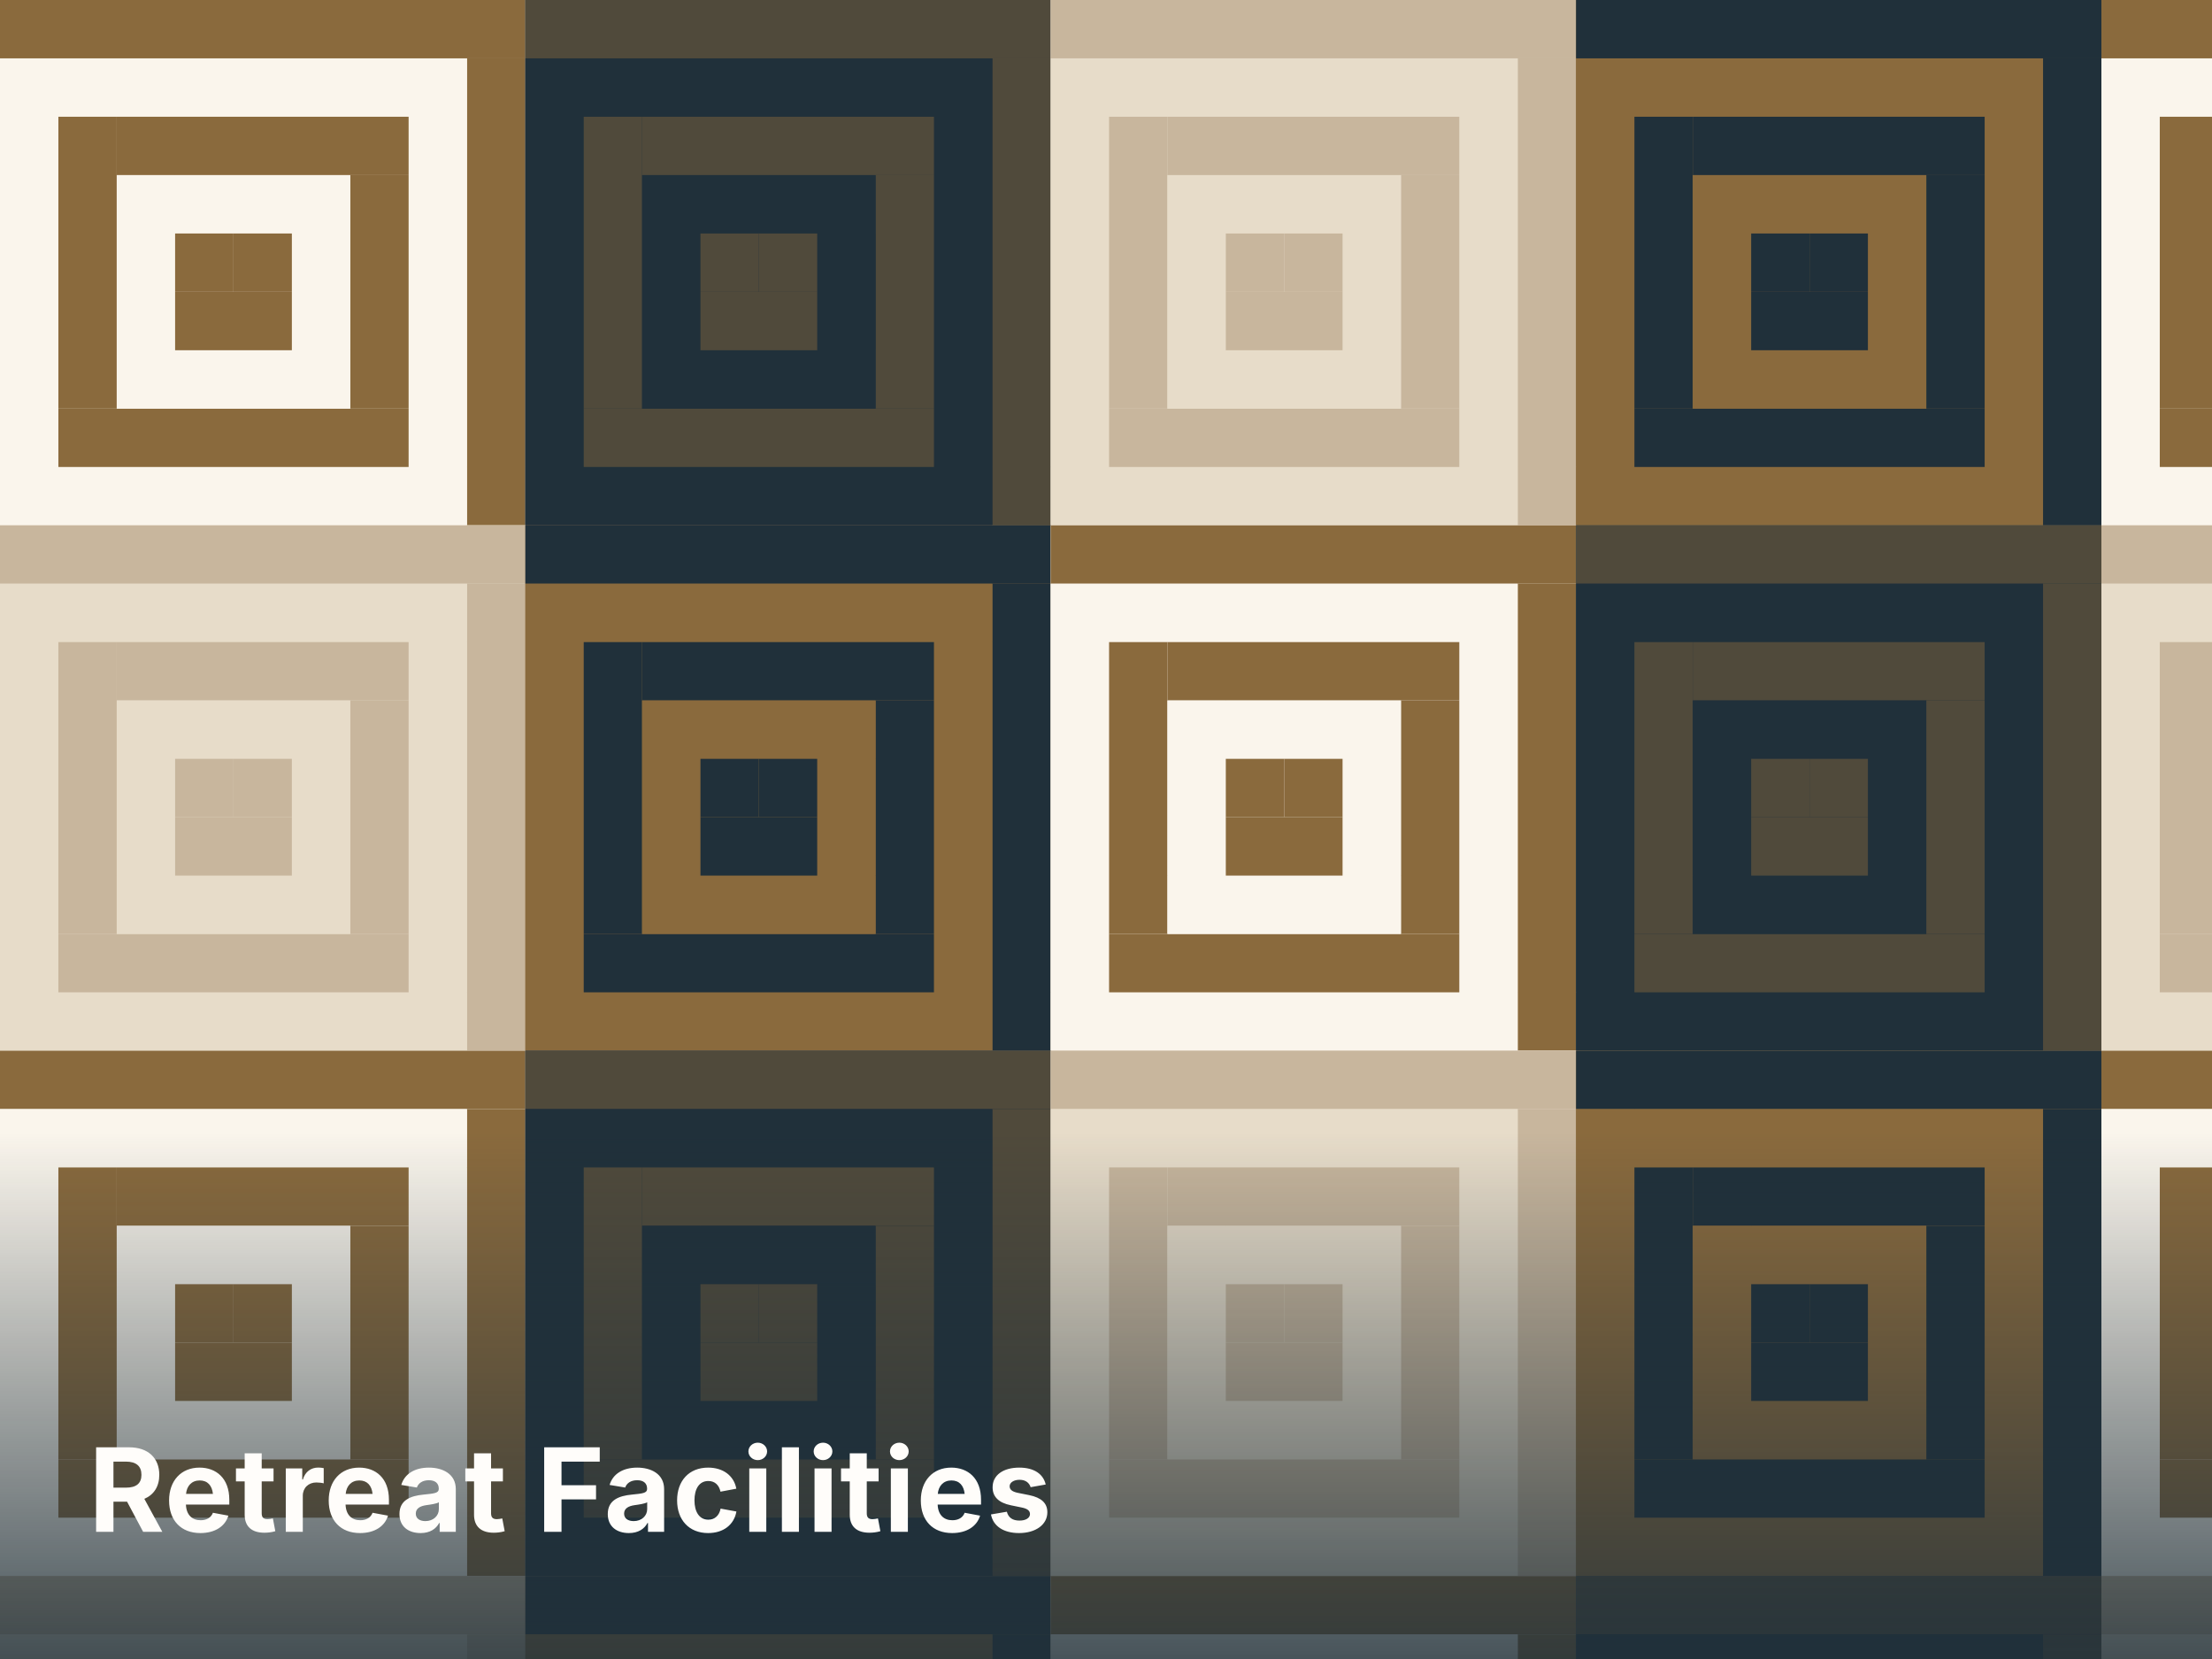
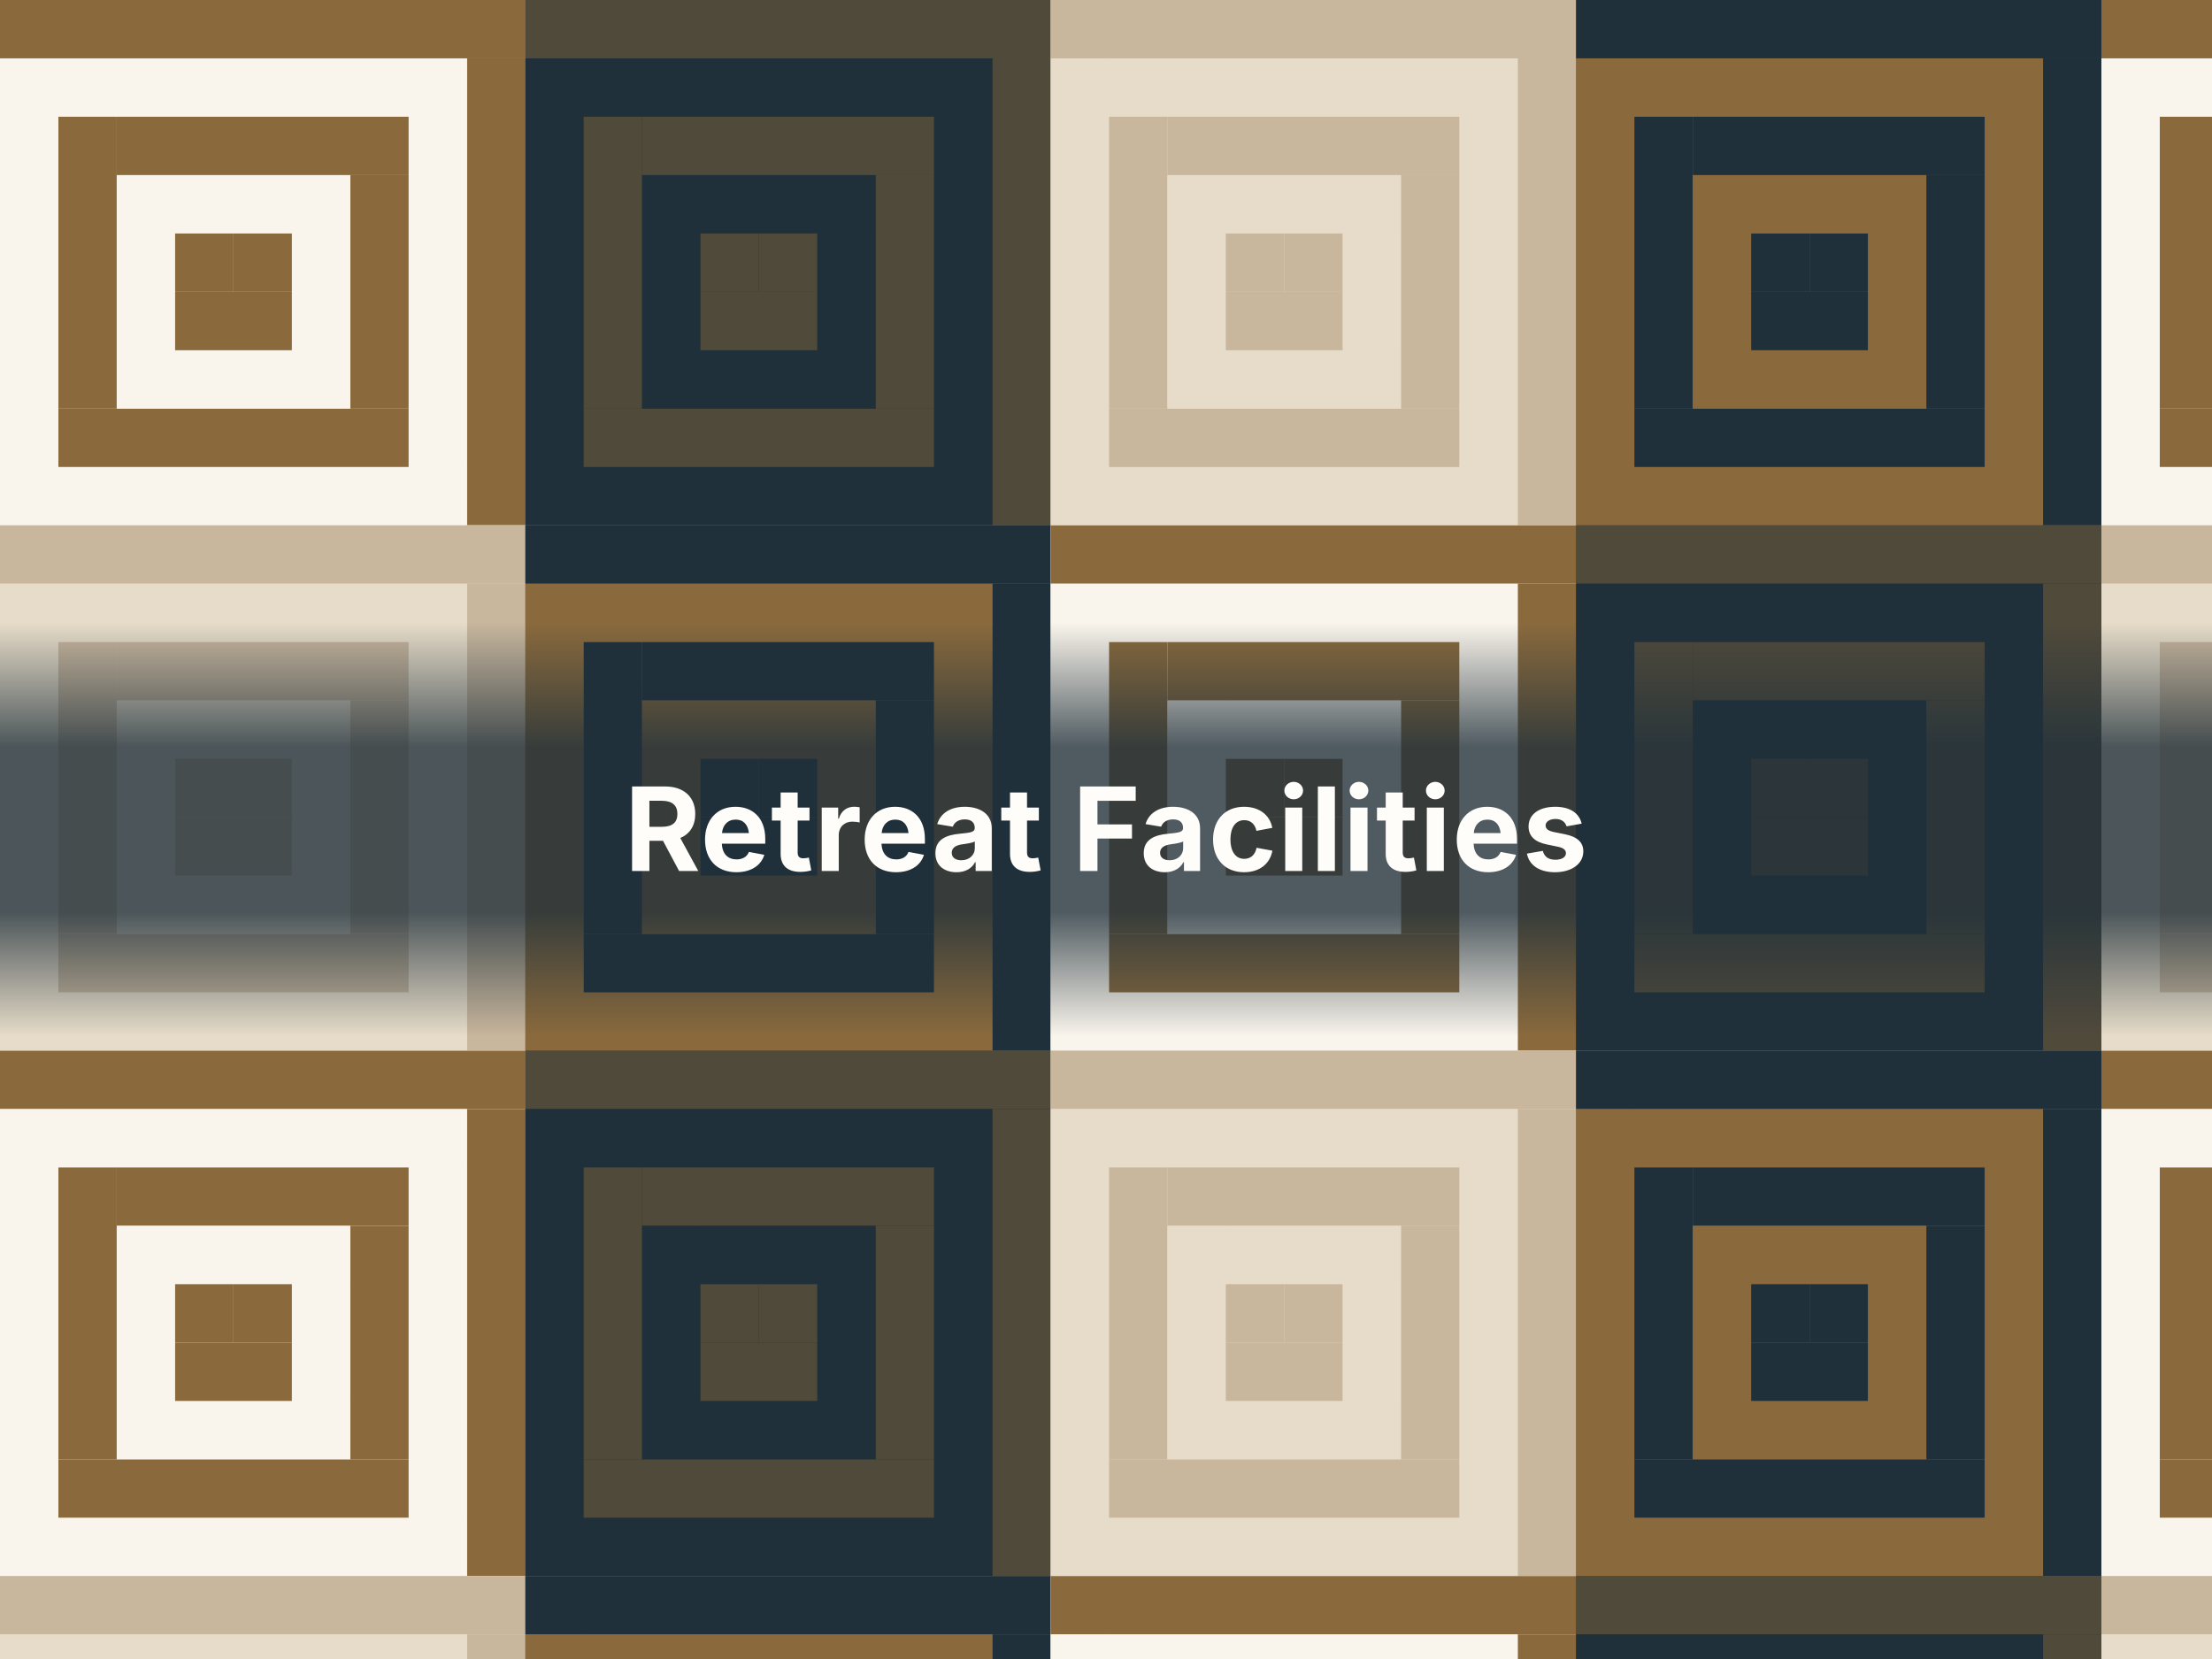
<svg xmlns="http://www.w3.org/2000/svg" viewBox="0 0 800 600" width="800" height="600">
  <rect width="800" height="600" fill="#E7DCC9" />
  <g>
    <rect x="0" y="0" width="190" height="190" fill="#FAF5EC" />
    <rect x="0" y="0" width="190" height="21.111" fill="#8A6A3D" />
    <rect x="168.889" y="21.111" width="21.111" height="168.889" fill="#8A6A3D" />
    <rect x="0" y="168.889" width="168.889" height="21.111" fill="#FAF5EC" />
    <rect x="0" y="21.111" width="21.111" height="147.778" fill="#FAF5EC" />
    <rect x="21.111" y="21.111" width="147.778" height="21.111" fill="#FAF5EC" />
    <rect x="147.778" y="42.222" width="21.111" height="126.667" fill="#FAF5EC" />
    <rect x="21.111" y="147.778" width="126.667" height="21.111" fill="#8A6A3D" />
    <rect x="21.111" y="42.222" width="21.111" height="105.556" fill="#8A6A3D" />
    <rect x="42.222" y="42.222" width="105.556" height="21.111" fill="#8A6A3D" />
    <rect x="126.667" y="63.333" width="21.111" height="84.444" fill="#8A6A3D" />
    <rect x="42.222" y="126.667" width="84.444" height="21.111" fill="#FAF5EC" />
    <rect x="42.222" y="63.333" width="21.111" height="63.333" fill="#FAF5EC" />
    <rect x="63.333" y="63.333" width="63.333" height="21.111" fill="#FAF5EC" />
    <rect x="105.556" y="84.444" width="21.111" height="42.222" fill="#FAF5EC" />
    <rect x="63.333" y="105.556" width="42.222" height="21.111" fill="#8A6A3D" />
    <rect x="63.333" y="84.444" width="21.111" height="21.111" fill="#8A6A3D" />
    <rect x="84.444" y="84.444" width="21.111" height="21.111" fill="#8A6A3D" />
  </g>
  <g>
    <rect x="190" y="0" width="190" height="190" fill="#20303A" />
    <rect x="190" y="0" width="190" height="21.111" fill="#504a3b" />
    <rect x="358.889" y="21.111" width="21.111" height="168.889" fill="#504a3b" />
    <rect x="190" y="168.889" width="168.889" height="21.111" fill="#20303A" />
    <rect x="190" y="21.111" width="21.111" height="147.778" fill="#20303A" />
    <rect x="211.111" y="21.111" width="147.778" height="21.111" fill="#20303A" />
    <rect x="337.778" y="42.222" width="21.111" height="126.667" fill="#20303A" />
    <rect x="211.111" y="147.778" width="126.667" height="21.111" fill="#504a3b" />
    <rect x="211.111" y="42.222" width="21.111" height="105.556" fill="#504a3b" />
    <rect x="232.222" y="42.222" width="105.556" height="21.111" fill="#504a3b" />
    <rect x="316.667" y="63.333" width="21.111" height="84.444" fill="#504a3b" />
    <rect x="232.222" y="126.667" width="84.444" height="21.111" fill="#20303A" />
    <rect x="232.222" y="63.333" width="21.111" height="63.333" fill="#20303A" />
    <rect x="253.333" y="63.333" width="63.333" height="21.111" fill="#20303A" />
    <rect x="295.556" y="84.444" width="21.111" height="42.222" fill="#20303A" />
    <rect x="253.333" y="105.556" width="42.222" height="21.111" fill="#504a3b" />
    <rect x="253.333" y="84.444" width="21.111" height="21.111" fill="#504a3b" />
    <rect x="274.444" y="84.444" width="21.111" height="21.111" fill="#504a3b" />
  </g>
  <g>
    <rect x="380" y="0" width="190" height="190" fill="#E7DCC9" />
    <rect x="380" y="0" width="190" height="21.111" fill="#c8b69d" />
    <rect x="548.889" y="21.111" width="21.111" height="168.889" fill="#c8b69d" />
    <rect x="380" y="168.889" width="168.889" height="21.111" fill="#E7DCC9" />
    <rect x="380" y="21.111" width="21.111" height="147.778" fill="#E7DCC9" />
    <rect x="401.111" y="21.111" width="147.778" height="21.111" fill="#E7DCC9" />
    <rect x="527.778" y="42.222" width="21.111" height="126.667" fill="#E7DCC9" />
    <rect x="401.111" y="147.778" width="126.667" height="21.111" fill="#c8b69d" />
    <rect x="401.111" y="42.222" width="21.111" height="105.556" fill="#c8b69d" />
    <rect x="422.222" y="42.222" width="105.556" height="21.111" fill="#c8b69d" />
    <rect x="506.667" y="63.333" width="21.111" height="84.444" fill="#c8b69d" />
    <rect x="422.222" y="126.667" width="84.444" height="21.111" fill="#E7DCC9" />
    <rect x="422.222" y="63.333" width="21.111" height="63.333" fill="#E7DCC9" />
    <rect x="443.333" y="63.333" width="63.333" height="21.111" fill="#E7DCC9" />
    <rect x="485.556" y="84.444" width="21.111" height="42.222" fill="#E7DCC9" />
    <rect x="443.333" y="105.556" width="42.222" height="21.111" fill="#c8b69d" />
    <rect x="443.333" y="84.444" width="21.111" height="21.111" fill="#c8b69d" />
    <rect x="464.444" y="84.444" width="21.111" height="21.111" fill="#c8b69d" />
  </g>
  <g>
    <rect x="570" y="0" width="190" height="190" fill="#8A6A3D" />
    <rect x="570" y="0" width="190" height="21.111" fill="#20303A" />
    <rect x="738.889" y="21.111" width="21.111" height="168.889" fill="#20303A" />
    <rect x="570" y="168.889" width="168.889" height="21.111" fill="#8A6A3D" />
    <rect x="570" y="21.111" width="21.111" height="147.778" fill="#8A6A3D" />
    <rect x="591.111" y="21.111" width="147.778" height="21.111" fill="#8A6A3D" />
    <rect x="717.778" y="42.222" width="21.111" height="126.667" fill="#8A6A3D" />
    <rect x="591.111" y="147.778" width="126.667" height="21.111" fill="#20303A" />
    <rect x="591.111" y="42.222" width="21.111" height="105.556" fill="#20303A" />
    <rect x="612.222" y="42.222" width="105.556" height="21.111" fill="#20303A" />
    <rect x="696.667" y="63.333" width="21.111" height="84.444" fill="#20303A" />
    <rect x="612.222" y="126.667" width="84.444" height="21.111" fill="#8A6A3D" />
    <rect x="612.222" y="63.333" width="21.111" height="63.333" fill="#8A6A3D" />
    <rect x="633.333" y="63.333" width="63.333" height="21.111" fill="#8A6A3D" />
    <rect x="675.556" y="84.444" width="21.111" height="42.222" fill="#8A6A3D" />
    <rect x="633.333" y="105.556" width="42.222" height="21.111" fill="#20303A" />
    <rect x="633.333" y="84.444" width="21.111" height="21.111" fill="#20303A" />
    <rect x="654.444" y="84.444" width="21.111" height="21.111" fill="#20303A" />
  </g>
  <g>
    <rect x="760" y="0" width="190" height="190" fill="#FAF5EC" />
    <rect x="760" y="0" width="190" height="21.111" fill="#8A6A3D" />
    <rect x="928.889" y="21.111" width="21.111" height="168.889" fill="#8A6A3D" />
    <rect x="760" y="168.889" width="168.889" height="21.111" fill="#FAF5EC" />
    <rect x="760" y="21.111" width="21.111" height="147.778" fill="#FAF5EC" />
    <rect x="781.111" y="21.111" width="147.778" height="21.111" fill="#FAF5EC" />
    <rect x="907.778" y="42.222" width="21.111" height="126.667" fill="#FAF5EC" />
    <rect x="781.111" y="147.778" width="126.667" height="21.111" fill="#8A6A3D" />
    <rect x="781.111" y="42.222" width="21.111" height="105.556" fill="#8A6A3D" />
    <rect x="802.222" y="42.222" width="105.556" height="21.111" fill="#8A6A3D" />
    <rect x="886.667" y="63.333" width="21.111" height="84.444" fill="#8A6A3D" />
    <rect x="802.222" y="126.667" width="84.444" height="21.111" fill="#FAF5EC" />
    <rect x="802.222" y="63.333" width="21.111" height="63.333" fill="#FAF5EC" />
    <rect x="823.333" y="63.333" width="63.333" height="21.111" fill="#FAF5EC" />
    <rect x="865.556" y="84.444" width="21.111" height="42.222" fill="#FAF5EC" />
    <rect x="823.333" y="105.556" width="42.222" height="21.111" fill="#8A6A3D" />
    <rect x="823.333" y="84.444" width="21.111" height="21.111" fill="#8A6A3D" />
    <rect x="844.444" y="84.444" width="21.111" height="21.111" fill="#8A6A3D" />
  </g>
  <g>
    <rect x="950" y="0" width="190" height="190" fill="#20303A" />
    <rect x="950" y="0" width="190" height="21.111" fill="#504a3b" />
    <rect x="1118.889" y="21.111" width="21.111" height="168.889" fill="#504a3b" />
    <rect x="950" y="168.889" width="168.889" height="21.111" fill="#20303A" />
    <rect x="950" y="21.111" width="21.111" height="147.778" fill="#20303A" />
    <rect x="971.111" y="21.111" width="147.778" height="21.111" fill="#20303A" />
    <rect x="1097.778" y="42.222" width="21.111" height="126.667" fill="#20303A" />
    <rect x="971.111" y="147.778" width="126.667" height="21.111" fill="#504a3b" />
    <rect x="971.111" y="42.222" width="21.111" height="105.556" fill="#504a3b" />
    <rect x="992.222" y="42.222" width="105.556" height="21.111" fill="#504a3b" />
    <rect x="1076.667" y="63.333" width="21.111" height="84.444" fill="#504a3b" />
    <rect x="992.222" y="126.667" width="84.444" height="21.111" fill="#20303A" />
    <rect x="992.222" y="63.333" width="21.111" height="63.333" fill="#20303A" />
    <rect x="1013.333" y="63.333" width="63.333" height="21.111" fill="#20303A" />
    <rect x="1055.556" y="84.444" width="21.111" height="42.222" fill="#20303A" />
    <rect x="1013.333" y="105.556" width="42.222" height="21.111" fill="#504a3b" />
    <rect x="1013.333" y="84.444" width="21.111" height="21.111" fill="#504a3b" />
    <rect x="1034.444" y="84.444" width="21.111" height="21.111" fill="#504a3b" />
  </g>
  <g>
    <rect x="0" y="190" width="190" height="190" fill="#E7DCC9" />
    <rect x="0" y="190" width="190" height="21.111" fill="#c8b69d" />
    <rect x="168.889" y="211.111" width="21.111" height="168.889" fill="#c8b69d" />
    <rect x="0" y="358.889" width="168.889" height="21.111" fill="#E7DCC9" />
    <rect x="0" y="211.111" width="21.111" height="147.778" fill="#E7DCC9" />
    <rect x="21.111" y="211.111" width="147.778" height="21.111" fill="#E7DCC9" />
    <rect x="147.778" y="232.222" width="21.111" height="126.667" fill="#E7DCC9" />
    <rect x="21.111" y="337.778" width="126.667" height="21.111" fill="#c8b69d" />
    <rect x="21.111" y="232.222" width="21.111" height="105.556" fill="#c8b69d" />
    <rect x="42.222" y="232.222" width="105.556" height="21.111" fill="#c8b69d" />
    <rect x="126.667" y="253.333" width="21.111" height="84.444" fill="#c8b69d" />
    <rect x="42.222" y="316.667" width="84.444" height="21.111" fill="#E7DCC9" />
    <rect x="42.222" y="253.333" width="21.111" height="63.333" fill="#E7DCC9" />
    <rect x="63.333" y="253.333" width="63.333" height="21.111" fill="#E7DCC9" />
    <rect x="105.556" y="274.444" width="21.111" height="42.222" fill="#E7DCC9" />
    <rect x="63.333" y="295.556" width="42.222" height="21.111" fill="#c8b69d" />
    <rect x="63.333" y="274.444" width="21.111" height="21.111" fill="#c8b69d" />
    <rect x="84.444" y="274.444" width="21.111" height="21.111" fill="#c8b69d" />
  </g>
  <g>
    <rect x="190" y="190" width="190" height="190" fill="#8A6A3D" />
    <rect x="190" y="190" width="190" height="21.111" fill="#20303A" />
    <rect x="358.889" y="211.111" width="21.111" height="168.889" fill="#20303A" />
    <rect x="190" y="358.889" width="168.889" height="21.111" fill="#8A6A3D" />
    <rect x="190" y="211.111" width="21.111" height="147.778" fill="#8A6A3D" />
    <rect x="211.111" y="211.111" width="147.778" height="21.111" fill="#8A6A3D" />
    <rect x="337.778" y="232.222" width="21.111" height="126.667" fill="#8A6A3D" />
    <rect x="211.111" y="337.778" width="126.667" height="21.111" fill="#20303A" />
    <rect x="211.111" y="232.222" width="21.111" height="105.556" fill="#20303A" />
    <rect x="232.222" y="232.222" width="105.556" height="21.111" fill="#20303A" />
    <rect x="316.667" y="253.333" width="21.111" height="84.444" fill="#20303A" />
    <rect x="232.222" y="316.667" width="84.444" height="21.111" fill="#8A6A3D" />
    <rect x="232.222" y="253.333" width="21.111" height="63.333" fill="#8A6A3D" />
    <rect x="253.333" y="253.333" width="63.333" height="21.111" fill="#8A6A3D" />
    <rect x="295.556" y="274.444" width="21.111" height="42.222" fill="#8A6A3D" />
    <rect x="253.333" y="295.556" width="42.222" height="21.111" fill="#20303A" />
    <rect x="253.333" y="274.444" width="21.111" height="21.111" fill="#20303A" />
    <rect x="274.444" y="274.444" width="21.111" height="21.111" fill="#20303A" />
  </g>
  <g>
    <rect x="380" y="190" width="190" height="190" fill="#FAF5EC" />
    <rect x="380" y="190" width="190" height="21.111" fill="#8A6A3D" />
    <rect x="548.889" y="211.111" width="21.111" height="168.889" fill="#8A6A3D" />
    <rect x="380" y="358.889" width="168.889" height="21.111" fill="#FAF5EC" />
    <rect x="380" y="211.111" width="21.111" height="147.778" fill="#FAF5EC" />
    <rect x="401.111" y="211.111" width="147.778" height="21.111" fill="#FAF5EC" />
    <rect x="527.778" y="232.222" width="21.111" height="126.667" fill="#FAF5EC" />
    <rect x="401.111" y="337.778" width="126.667" height="21.111" fill="#8A6A3D" />
    <rect x="401.111" y="232.222" width="21.111" height="105.556" fill="#8A6A3D" />
    <rect x="422.222" y="232.222" width="105.556" height="21.111" fill="#8A6A3D" />
    <rect x="506.667" y="253.333" width="21.111" height="84.444" fill="#8A6A3D" />
    <rect x="422.222" y="316.667" width="84.444" height="21.111" fill="#FAF5EC" />
    <rect x="422.222" y="253.333" width="21.111" height="63.333" fill="#FAF5EC" />
    <rect x="443.333" y="253.333" width="63.333" height="21.111" fill="#FAF5EC" />
    <rect x="485.556" y="274.444" width="21.111" height="42.222" fill="#FAF5EC" />
    <rect x="443.333" y="295.556" width="42.222" height="21.111" fill="#8A6A3D" />
    <rect x="443.333" y="274.444" width="21.111" height="21.111" fill="#8A6A3D" />
    <rect x="464.444" y="274.444" width="21.111" height="21.111" fill="#8A6A3D" />
  </g>
  <g>
    <rect x="570" y="190" width="190" height="190" fill="#20303A" />
    <rect x="570" y="190" width="190" height="21.111" fill="#504a3b" />
    <rect x="738.889" y="211.111" width="21.111" height="168.889" fill="#504a3b" />
    <rect x="570" y="358.889" width="168.889" height="21.111" fill="#20303A" />
    <rect x="570" y="211.111" width="21.111" height="147.778" fill="#20303A" />
    <rect x="591.111" y="211.111" width="147.778" height="21.111" fill="#20303A" />
    <rect x="717.778" y="232.222" width="21.111" height="126.667" fill="#20303A" />
    <rect x="591.111" y="337.778" width="126.667" height="21.111" fill="#504a3b" />
    <rect x="591.111" y="232.222" width="21.111" height="105.556" fill="#504a3b" />
    <rect x="612.222" y="232.222" width="105.556" height="21.111" fill="#504a3b" />
    <rect x="696.667" y="253.333" width="21.111" height="84.444" fill="#504a3b" />
    <rect x="612.222" y="316.667" width="84.444" height="21.111" fill="#20303A" />
    <rect x="612.222" y="253.333" width="21.111" height="63.333" fill="#20303A" />
    <rect x="633.333" y="253.333" width="63.333" height="21.111" fill="#20303A" />
    <rect x="675.556" y="274.444" width="21.111" height="42.222" fill="#20303A" />
    <rect x="633.333" y="295.556" width="42.222" height="21.111" fill="#504a3b" />
    <rect x="633.333" y="274.444" width="21.111" height="21.111" fill="#504a3b" />
    <rect x="654.444" y="274.444" width="21.111" height="21.111" fill="#504a3b" />
  </g>
  <g>
    <rect x="760" y="190" width="190" height="190" fill="#E7DCC9" />
    <rect x="760" y="190" width="190" height="21.111" fill="#c8b69d" />
    <rect x="928.889" y="211.111" width="21.111" height="168.889" fill="#c8b69d" />
    <rect x="760" y="358.889" width="168.889" height="21.111" fill="#E7DCC9" />
    <rect x="760" y="211.111" width="21.111" height="147.778" fill="#E7DCC9" />
    <rect x="781.111" y="211.111" width="147.778" height="21.111" fill="#E7DCC9" />
    <rect x="907.778" y="232.222" width="21.111" height="126.667" fill="#E7DCC9" />
    <rect x="781.111" y="337.778" width="126.667" height="21.111" fill="#c8b69d" />
    <rect x="781.111" y="232.222" width="21.111" height="105.556" fill="#c8b69d" />
    <rect x="802.222" y="232.222" width="105.556" height="21.111" fill="#c8b69d" />
    <rect x="886.667" y="253.333" width="21.111" height="84.444" fill="#c8b69d" />
    <rect x="802.222" y="316.667" width="84.444" height="21.111" fill="#E7DCC9" />
    <rect x="802.222" y="253.333" width="21.111" height="63.333" fill="#E7DCC9" />
    <rect x="823.333" y="253.333" width="63.333" height="21.111" fill="#E7DCC9" />
    <rect x="865.556" y="274.444" width="21.111" height="42.222" fill="#E7DCC9" />
    <rect x="823.333" y="295.556" width="42.222" height="21.111" fill="#c8b69d" />
    <rect x="823.333" y="274.444" width="21.111" height="21.111" fill="#c8b69d" />
    <rect x="844.444" y="274.444" width="21.111" height="21.111" fill="#c8b69d" />
  </g>
  <g>
    <rect x="950" y="190" width="190" height="190" fill="#8A6A3D" />
    <rect x="950" y="190" width="190" height="21.111" fill="#20303A" />
    <rect x="1118.889" y="211.111" width="21.111" height="168.889" fill="#20303A" />
    <rect x="950" y="358.889" width="168.889" height="21.111" fill="#8A6A3D" />
    <rect x="950" y="211.111" width="21.111" height="147.778" fill="#8A6A3D" />
    <rect x="971.111" y="211.111" width="147.778" height="21.111" fill="#8A6A3D" />
    <rect x="1097.778" y="232.222" width="21.111" height="126.667" fill="#8A6A3D" />
    <rect x="971.111" y="337.778" width="126.667" height="21.111" fill="#20303A" />
    <rect x="971.111" y="232.222" width="21.111" height="105.556" fill="#20303A" />
    <rect x="992.222" y="232.222" width="105.556" height="21.111" fill="#20303A" />
    <rect x="1076.667" y="253.333" width="21.111" height="84.444" fill="#20303A" />
    <rect x="992.222" y="316.667" width="84.444" height="21.111" fill="#8A6A3D" />
    <rect x="992.222" y="253.333" width="21.111" height="63.333" fill="#8A6A3D" />
    <rect x="1013.333" y="253.333" width="63.333" height="21.111" fill="#8A6A3D" />
    <rect x="1055.556" y="274.444" width="21.111" height="42.222" fill="#8A6A3D" />
    <rect x="1013.333" y="295.556" width="42.222" height="21.111" fill="#20303A" />
    <rect x="1013.333" y="274.444" width="21.111" height="21.111" fill="#20303A" />
    <rect x="1034.444" y="274.444" width="21.111" height="21.111" fill="#20303A" />
  </g>
  <g>
    <rect x="0" y="380" width="190" height="190" fill="#FAF5EC" />
    <rect x="0" y="380" width="190" height="21.111" fill="#8A6A3D" />
    <rect x="168.889" y="401.111" width="21.111" height="168.889" fill="#8A6A3D" />
    <rect x="0" y="548.889" width="168.889" height="21.111" fill="#FAF5EC" />
    <rect x="0" y="401.111" width="21.111" height="147.778" fill="#FAF5EC" />
    <rect x="21.111" y="401.111" width="147.778" height="21.111" fill="#FAF5EC" />
    <rect x="147.778" y="422.222" width="21.111" height="126.667" fill="#FAF5EC" />
    <rect x="21.111" y="527.778" width="126.667" height="21.111" fill="#8A6A3D" />
    <rect x="21.111" y="422.222" width="21.111" height="105.556" fill="#8A6A3D" />
    <rect x="42.222" y="422.222" width="105.556" height="21.111" fill="#8A6A3D" />
    <rect x="126.667" y="443.333" width="21.111" height="84.444" fill="#8A6A3D" />
    <rect x="42.222" y="506.667" width="84.444" height="21.111" fill="#FAF5EC" />
    <rect x="42.222" y="443.333" width="21.111" height="63.333" fill="#FAF5EC" />
    <rect x="63.333" y="443.333" width="63.333" height="21.111" fill="#FAF5EC" />
    <rect x="105.556" y="464.444" width="21.111" height="42.222" fill="#FAF5EC" />
    <rect x="63.333" y="485.556" width="42.222" height="21.111" fill="#8A6A3D" />
    <rect x="63.333" y="464.444" width="21.111" height="21.111" fill="#8A6A3D" />
    <rect x="84.444" y="464.444" width="21.111" height="21.111" fill="#8A6A3D" />
  </g>
  <g>
    <rect x="190" y="380" width="190" height="190" fill="#20303A" />
    <rect x="190" y="380" width="190" height="21.111" fill="#504a3b" />
    <rect x="358.889" y="401.111" width="21.111" height="168.889" fill="#504a3b" />
    <rect x="190" y="548.889" width="168.889" height="21.111" fill="#20303A" />
    <rect x="190" y="401.111" width="21.111" height="147.778" fill="#20303A" />
    <rect x="211.111" y="401.111" width="147.778" height="21.111" fill="#20303A" />
    <rect x="337.778" y="422.222" width="21.111" height="126.667" fill="#20303A" />
    <rect x="211.111" y="527.778" width="126.667" height="21.111" fill="#504a3b" />
    <rect x="211.111" y="422.222" width="21.111" height="105.556" fill="#504a3b" />
    <rect x="232.222" y="422.222" width="105.556" height="21.111" fill="#504a3b" />
    <rect x="316.667" y="443.333" width="21.111" height="84.444" fill="#504a3b" />
    <rect x="232.222" y="506.667" width="84.444" height="21.111" fill="#20303A" />
    <rect x="232.222" y="443.333" width="21.111" height="63.333" fill="#20303A" />
    <rect x="253.333" y="443.333" width="63.333" height="21.111" fill="#20303A" />
    <rect x="295.556" y="464.444" width="21.111" height="42.222" fill="#20303A" />
    <rect x="253.333" y="485.556" width="42.222" height="21.111" fill="#504a3b" />
    <rect x="253.333" y="464.444" width="21.111" height="21.111" fill="#504a3b" />
    <rect x="274.444" y="464.444" width="21.111" height="21.111" fill="#504a3b" />
  </g>
  <g>
    <rect x="380" y="380" width="190" height="190" fill="#E7DCC9" />
    <rect x="380" y="380" width="190" height="21.111" fill="#c8b69d" />
    <rect x="548.889" y="401.111" width="21.111" height="168.889" fill="#c8b69d" />
    <rect x="380" y="548.889" width="168.889" height="21.111" fill="#E7DCC9" />
    <rect x="380" y="401.111" width="21.111" height="147.778" fill="#E7DCC9" />
    <rect x="401.111" y="401.111" width="147.778" height="21.111" fill="#E7DCC9" />
    <rect x="527.778" y="422.222" width="21.111" height="126.667" fill="#E7DCC9" />
    <rect x="401.111" y="527.778" width="126.667" height="21.111" fill="#c8b69d" />
    <rect x="401.111" y="422.222" width="21.111" height="105.556" fill="#c8b69d" />
    <rect x="422.222" y="422.222" width="105.556" height="21.111" fill="#c8b69d" />
    <rect x="506.667" y="443.333" width="21.111" height="84.444" fill="#c8b69d" />
    <rect x="422.222" y="506.667" width="84.444" height="21.111" fill="#E7DCC9" />
    <rect x="422.222" y="443.333" width="21.111" height="63.333" fill="#E7DCC9" />
    <rect x="443.333" y="443.333" width="63.333" height="21.111" fill="#E7DCC9" />
    <rect x="485.556" y="464.444" width="21.111" height="42.222" fill="#E7DCC9" />
    <rect x="443.333" y="485.556" width="42.222" height="21.111" fill="#c8b69d" />
    <rect x="443.333" y="464.444" width="21.111" height="21.111" fill="#c8b69d" />
    <rect x="464.444" y="464.444" width="21.111" height="21.111" fill="#c8b69d" />
  </g>
  <g>
    <rect x="570" y="380" width="190" height="190" fill="#8A6A3D" />
    <rect x="570" y="380" width="190" height="21.111" fill="#20303A" />
    <rect x="738.889" y="401.111" width="21.111" height="168.889" fill="#20303A" />
    <rect x="570" y="548.889" width="168.889" height="21.111" fill="#8A6A3D" />
    <rect x="570" y="401.111" width="21.111" height="147.778" fill="#8A6A3D" />
    <rect x="591.111" y="401.111" width="147.778" height="21.111" fill="#8A6A3D" />
    <rect x="717.778" y="422.222" width="21.111" height="126.667" fill="#8A6A3D" />
    <rect x="591.111" y="527.778" width="126.667" height="21.111" fill="#20303A" />
    <rect x="591.111" y="422.222" width="21.111" height="105.556" fill="#20303A" />
    <rect x="612.222" y="422.222" width="105.556" height="21.111" fill="#20303A" />
    <rect x="696.667" y="443.333" width="21.111" height="84.444" fill="#20303A" />
    <rect x="612.222" y="506.667" width="84.444" height="21.111" fill="#8A6A3D" />
    <rect x="612.222" y="443.333" width="21.111" height="63.333" fill="#8A6A3D" />
    <rect x="633.333" y="443.333" width="63.333" height="21.111" fill="#8A6A3D" />
    <rect x="675.556" y="464.444" width="21.111" height="42.222" fill="#8A6A3D" />
    <rect x="633.333" y="485.556" width="42.222" height="21.111" fill="#20303A" />
    <rect x="633.333" y="464.444" width="21.111" height="21.111" fill="#20303A" />
    <rect x="654.444" y="464.444" width="21.111" height="21.111" fill="#20303A" />
  </g>
  <g>
    <rect x="760" y="380" width="190" height="190" fill="#FAF5EC" />
    <rect x="760" y="380" width="190" height="21.111" fill="#8A6A3D" />
    <rect x="928.889" y="401.111" width="21.111" height="168.889" fill="#8A6A3D" />
    <rect x="760" y="548.889" width="168.889" height="21.111" fill="#FAF5EC" />
    <rect x="760" y="401.111" width="21.111" height="147.778" fill="#FAF5EC" />
    <rect x="781.111" y="401.111" width="147.778" height="21.111" fill="#FAF5EC" />
    <rect x="907.778" y="422.222" width="21.111" height="126.667" fill="#FAF5EC" />
    <rect x="781.111" y="527.778" width="126.667" height="21.111" fill="#8A6A3D" />
    <rect x="781.111" y="422.222" width="21.111" height="105.556" fill="#8A6A3D" />
    <rect x="802.222" y="422.222" width="105.556" height="21.111" fill="#8A6A3D" />
    <rect x="886.667" y="443.333" width="21.111" height="84.444" fill="#8A6A3D" />
    <rect x="802.222" y="506.667" width="84.444" height="21.111" fill="#FAF5EC" />
    <rect x="802.222" y="443.333" width="21.111" height="63.333" fill="#FAF5EC" />
    <rect x="823.333" y="443.333" width="63.333" height="21.111" fill="#FAF5EC" />
    <rect x="865.556" y="464.444" width="21.111" height="42.222" fill="#FAF5EC" />
    <rect x="823.333" y="485.556" width="42.222" height="21.111" fill="#8A6A3D" />
    <rect x="823.333" y="464.444" width="21.111" height="21.111" fill="#8A6A3D" />
    <rect x="844.444" y="464.444" width="21.111" height="21.111" fill="#8A6A3D" />
  </g>
  <g>
    <rect x="950" y="380" width="190" height="190" fill="#20303A" />
    <rect x="950" y="380" width="190" height="21.111" fill="#504a3b" />
    <rect x="1118.889" y="401.111" width="21.111" height="168.889" fill="#504a3b" />
    <rect x="950" y="548.889" width="168.889" height="21.111" fill="#20303A" />
    <rect x="950" y="401.111" width="21.111" height="147.778" fill="#20303A" />
    <rect x="971.111" y="401.111" width="147.778" height="21.111" fill="#20303A" />
    <rect x="1097.778" y="422.222" width="21.111" height="126.667" fill="#20303A" />
    <rect x="971.111" y="527.778" width="126.667" height="21.111" fill="#504a3b" />
    <rect x="971.111" y="422.222" width="21.111" height="105.556" fill="#504a3b" />
    <rect x="992.222" y="422.222" width="105.556" height="21.111" fill="#504a3b" />
    <rect x="1076.667" y="443.333" width="21.111" height="84.444" fill="#504a3b" />
    <rect x="992.222" y="506.667" width="84.444" height="21.111" fill="#20303A" />
    <rect x="992.222" y="443.333" width="21.111" height="63.333" fill="#20303A" />
    <rect x="1013.333" y="443.333" width="63.333" height="21.111" fill="#20303A" />
    <rect x="1055.556" y="464.444" width="21.111" height="42.222" fill="#20303A" />
    <rect x="1013.333" y="485.556" width="42.222" height="21.111" fill="#504a3b" />
    <rect x="1013.333" y="464.444" width="21.111" height="21.111" fill="#504a3b" />
    <rect x="1034.444" y="464.444" width="21.111" height="21.111" fill="#504a3b" />
  </g>
  <g>
    <rect x="0" y="570" width="190" height="190" fill="#E7DCC9" />
    <rect x="0" y="570" width="190" height="21.111" fill="#c8b69d" />
    <rect x="168.889" y="591.111" width="21.111" height="168.889" fill="#c8b69d" />
    <rect x="0" y="738.889" width="168.889" height="21.111" fill="#E7DCC9" />
    <rect x="0" y="591.111" width="21.111" height="147.778" fill="#E7DCC9" />
    <rect x="21.111" y="591.111" width="147.778" height="21.111" fill="#E7DCC9" />
    <rect x="147.778" y="612.222" width="21.111" height="126.667" fill="#E7DCC9" />
    <rect x="21.111" y="717.778" width="126.667" height="21.111" fill="#c8b69d" />
    <rect x="21.111" y="612.222" width="21.111" height="105.556" fill="#c8b69d" />
    <rect x="42.222" y="612.222" width="105.556" height="21.111" fill="#c8b69d" />
    <rect x="126.667" y="633.333" width="21.111" height="84.444" fill="#c8b69d" />
    <rect x="42.222" y="696.667" width="84.444" height="21.111" fill="#E7DCC9" />
    <rect x="42.222" y="633.333" width="21.111" height="63.333" fill="#E7DCC9" />
    <rect x="63.333" y="633.333" width="63.333" height="21.111" fill="#E7DCC9" />
    <rect x="105.556" y="654.444" width="21.111" height="42.222" fill="#E7DCC9" />
    <rect x="63.333" y="675.556" width="42.222" height="21.111" fill="#c8b69d" />
    <rect x="63.333" y="654.444" width="21.111" height="21.111" fill="#c8b69d" />
    <rect x="84.444" y="654.444" width="21.111" height="21.111" fill="#c8b69d" />
  </g>
  <g>
    <rect x="190" y="570" width="190" height="190" fill="#8A6A3D" />
    <rect x="190" y="570" width="190" height="21.111" fill="#20303A" />
    <rect x="358.889" y="591.111" width="21.111" height="168.889" fill="#20303A" />
    <rect x="190" y="738.889" width="168.889" height="21.111" fill="#8A6A3D" />
    <rect x="190" y="591.111" width="21.111" height="147.778" fill="#8A6A3D" />
    <rect x="211.111" y="591.111" width="147.778" height="21.111" fill="#8A6A3D" />
    <rect x="337.778" y="612.222" width="21.111" height="126.667" fill="#8A6A3D" />
    <rect x="211.111" y="717.778" width="126.667" height="21.111" fill="#20303A" />
    <rect x="211.111" y="612.222" width="21.111" height="105.556" fill="#20303A" />
    <rect x="232.222" y="612.222" width="105.556" height="21.111" fill="#20303A" />
    <rect x="316.667" y="633.333" width="21.111" height="84.444" fill="#20303A" />
    <rect x="232.222" y="696.667" width="84.444" height="21.111" fill="#8A6A3D" />
    <rect x="232.222" y="633.333" width="21.111" height="63.333" fill="#8A6A3D" />
    <rect x="253.333" y="633.333" width="63.333" height="21.111" fill="#8A6A3D" />
    <rect x="295.556" y="654.444" width="21.111" height="42.222" fill="#8A6A3D" />
    <rect x="253.333" y="675.556" width="42.222" height="21.111" fill="#20303A" />
    <rect x="253.333" y="654.444" width="21.111" height="21.111" fill="#20303A" />
    <rect x="274.444" y="654.444" width="21.111" height="21.111" fill="#20303A" />
  </g>
  <g>
    <rect x="380" y="570" width="190" height="190" fill="#FAF5EC" />
    <rect x="380" y="570" width="190" height="21.111" fill="#8A6A3D" />
    <rect x="548.889" y="591.111" width="21.111" height="168.889" fill="#8A6A3D" />
    <rect x="380" y="738.889" width="168.889" height="21.111" fill="#FAF5EC" />
    <rect x="380" y="591.111" width="21.111" height="147.778" fill="#FAF5EC" />
    <rect x="401.111" y="591.111" width="147.778" height="21.111" fill="#FAF5EC" />
    <rect x="527.778" y="612.222" width="21.111" height="126.667" fill="#FAF5EC" />
    <rect x="401.111" y="717.778" width="126.667" height="21.111" fill="#8A6A3D" />
    <rect x="401.111" y="612.222" width="21.111" height="105.556" fill="#8A6A3D" />
    <rect x="422.222" y="612.222" width="105.556" height="21.111" fill="#8A6A3D" />
    <rect x="506.667" y="633.333" width="21.111" height="84.444" fill="#8A6A3D" />
    <rect x="422.222" y="696.667" width="84.444" height="21.111" fill="#FAF5EC" />
    <rect x="422.222" y="633.333" width="21.111" height="63.333" fill="#FAF5EC" />
    <rect x="443.333" y="633.333" width="63.333" height="21.111" fill="#FAF5EC" />
    <rect x="485.556" y="654.444" width="21.111" height="42.222" fill="#FAF5EC" />
    <rect x="443.333" y="675.556" width="42.222" height="21.111" fill="#8A6A3D" />
    <rect x="443.333" y="654.444" width="21.111" height="21.111" fill="#8A6A3D" />
    <rect x="464.444" y="654.444" width="21.111" height="21.111" fill="#8A6A3D" />
  </g>
  <g>
    <rect x="570" y="570" width="190" height="190" fill="#20303A" />
    <rect x="570" y="570" width="190" height="21.111" fill="#504a3b" />
    <rect x="738.889" y="591.111" width="21.111" height="168.889" fill="#504a3b" />
    <rect x="570" y="738.889" width="168.889" height="21.111" fill="#20303A" />
    <rect x="570" y="591.111" width="21.111" height="147.778" fill="#20303A" />
    <rect x="591.111" y="591.111" width="147.778" height="21.111" fill="#20303A" />
    <rect x="717.778" y="612.222" width="21.111" height="126.667" fill="#20303A" />
    <rect x="591.111" y="717.778" width="126.667" height="21.111" fill="#504a3b" />
    <rect x="591.111" y="612.222" width="21.111" height="105.556" fill="#504a3b" />
    <rect x="612.222" y="612.222" width="105.556" height="21.111" fill="#504a3b" />
    <rect x="696.667" y="633.333" width="21.111" height="84.444" fill="#504a3b" />
    <rect x="612.222" y="696.667" width="84.444" height="21.111" fill="#20303A" />
    <rect x="612.222" y="633.333" width="21.111" height="63.333" fill="#20303A" />
    <rect x="633.333" y="633.333" width="63.333" height="21.111" fill="#20303A" />
    <rect x="675.556" y="654.444" width="21.111" height="42.222" fill="#20303A" />
    <rect x="633.333" y="675.556" width="42.222" height="21.111" fill="#504a3b" />
    <rect x="633.333" y="654.444" width="21.111" height="21.111" fill="#504a3b" />
    <rect x="654.444" y="654.444" width="21.111" height="21.111" fill="#504a3b" />
  </g>
  <g>
    <rect x="760" y="570" width="190" height="190" fill="#E7DCC9" />
    <rect x="760" y="570" width="190" height="21.111" fill="#c8b69d" />
    <rect x="928.889" y="591.111" width="21.111" height="168.889" fill="#c8b69d" />
    <rect x="760" y="738.889" width="168.889" height="21.111" fill="#E7DCC9" />
    <rect x="760" y="591.111" width="21.111" height="147.778" fill="#E7DCC9" />
    <rect x="781.111" y="591.111" width="147.778" height="21.111" fill="#E7DCC9" />
    <rect x="907.778" y="612.222" width="21.111" height="126.667" fill="#E7DCC9" />
    <rect x="781.111" y="717.778" width="126.667" height="21.111" fill="#c8b69d" />
    <rect x="781.111" y="612.222" width="21.111" height="105.556" fill="#c8b69d" />
    <rect x="802.222" y="612.222" width="105.556" height="21.111" fill="#c8b69d" />
    <rect x="886.667" y="633.333" width="21.111" height="84.444" fill="#c8b69d" />
    <rect x="802.222" y="696.667" width="84.444" height="21.111" fill="#E7DCC9" />
    <rect x="802.222" y="633.333" width="21.111" height="63.333" fill="#E7DCC9" />
    <rect x="823.333" y="633.333" width="63.333" height="21.111" fill="#E7DCC9" />
    <rect x="865.556" y="654.444" width="21.111" height="42.222" fill="#E7DCC9" />
    <rect x="823.333" y="675.556" width="42.222" height="21.111" fill="#c8b69d" />
    <rect x="823.333" y="654.444" width="21.111" height="21.111" fill="#c8b69d" />
    <rect x="844.444" y="654.444" width="21.111" height="21.111" fill="#c8b69d" />
  </g>
  <g>
    <rect x="950" y="570" width="190" height="190" fill="#8A6A3D" />
    <rect x="950" y="570" width="190" height="21.111" fill="#20303A" />
    <rect x="1118.889" y="591.111" width="21.111" height="168.889" fill="#20303A" />
    <rect x="950" y="738.889" width="168.889" height="21.111" fill="#8A6A3D" />
    <rect x="950" y="591.111" width="21.111" height="147.778" fill="#8A6A3D" />
    <rect x="971.111" y="591.111" width="147.778" height="21.111" fill="#8A6A3D" />
    <rect x="1097.778" y="612.222" width="21.111" height="126.667" fill="#8A6A3D" />
    <rect x="971.111" y="717.778" width="126.667" height="21.111" fill="#20303A" />
    <rect x="971.111" y="612.222" width="21.111" height="105.556" fill="#20303A" />
    <rect x="992.222" y="612.222" width="105.556" height="21.111" fill="#20303A" />
    <rect x="1076.667" y="633.333" width="21.111" height="84.444" fill="#20303A" />
    <rect x="992.222" y="696.667" width="84.444" height="21.111" fill="#8A6A3D" />
    <rect x="992.222" y="633.333" width="21.111" height="63.333" fill="#8A6A3D" />
    <rect x="1013.333" y="633.333" width="63.333" height="21.111" fill="#8A6A3D" />
    <rect x="1055.556" y="654.444" width="21.111" height="42.222" fill="#8A6A3D" />
    <rect x="1013.333" y="675.556" width="42.222" height="21.111" fill="#20303A" />
    <rect x="1013.333" y="654.444" width="21.111" height="21.111" fill="#20303A" />
    <rect x="1034.444" y="654.444" width="21.111" height="21.111" fill="#20303A" />
  </g>
  <g>
    <rect x="0" y="760" width="190" height="190" fill="#FAF5EC" />
    <rect x="0" y="760" width="190" height="21.111" fill="#8A6A3D" />
    <rect x="168.889" y="781.111" width="21.111" height="168.889" fill="#8A6A3D" />
    <rect x="0" y="928.889" width="168.889" height="21.111" fill="#FAF5EC" />
    <rect x="0" y="781.111" width="21.111" height="147.778" fill="#FAF5EC" />
    <rect x="21.111" y="781.111" width="147.778" height="21.111" fill="#FAF5EC" />
    <rect x="147.778" y="802.222" width="21.111" height="126.667" fill="#FAF5EC" />
    <rect x="21.111" y="907.778" width="126.667" height="21.111" fill="#8A6A3D" />
    <rect x="21.111" y="802.222" width="21.111" height="105.556" fill="#8A6A3D" />
    <rect x="42.222" y="802.222" width="105.556" height="21.111" fill="#8A6A3D" />
    <rect x="126.667" y="823.333" width="21.111" height="84.444" fill="#8A6A3D" />
    <rect x="42.222" y="886.667" width="84.444" height="21.111" fill="#FAF5EC" />
    <rect x="42.222" y="823.333" width="21.111" height="63.333" fill="#FAF5EC" />
    <rect x="63.333" y="823.333" width="63.333" height="21.111" fill="#FAF5EC" />
    <rect x="105.556" y="844.444" width="21.111" height="42.222" fill="#FAF5EC" />
    <rect x="63.333" y="865.556" width="42.222" height="21.111" fill="#8A6A3D" />
    <rect x="63.333" y="844.444" width="21.111" height="21.111" fill="#8A6A3D" />
    <rect x="84.444" y="844.444" width="21.111" height="21.111" fill="#8A6A3D" />
  </g>
  <g>
    <rect x="190" y="760" width="190" height="190" fill="#20303A" />
    <rect x="190" y="760" width="190" height="21.111" fill="#504a3b" />
    <rect x="358.889" y="781.111" width="21.111" height="168.889" fill="#504a3b" />
    <rect x="190" y="928.889" width="168.889" height="21.111" fill="#20303A" />
    <rect x="190" y="781.111" width="21.111" height="147.778" fill="#20303A" />
    <rect x="211.111" y="781.111" width="147.778" height="21.111" fill="#20303A" />
    <rect x="337.778" y="802.222" width="21.111" height="126.667" fill="#20303A" />
    <rect x="211.111" y="907.778" width="126.667" height="21.111" fill="#504a3b" />
    <rect x="211.111" y="802.222" width="21.111" height="105.556" fill="#504a3b" />
    <rect x="232.222" y="802.222" width="105.556" height="21.111" fill="#504a3b" />
    <rect x="316.667" y="823.333" width="21.111" height="84.444" fill="#504a3b" />
    <rect x="232.222" y="886.667" width="84.444" height="21.111" fill="#20303A" />
    <rect x="232.222" y="823.333" width="21.111" height="63.333" fill="#20303A" />
    <rect x="253.333" y="823.333" width="63.333" height="21.111" fill="#20303A" />
    <rect x="295.556" y="844.444" width="21.111" height="42.222" fill="#20303A" />
    <rect x="253.333" y="865.556" width="42.222" height="21.111" fill="#504a3b" />
    <rect x="253.333" y="844.444" width="21.111" height="21.111" fill="#504a3b" />
    <rect x="274.444" y="844.444" width="21.111" height="21.111" fill="#504a3b" />
  </g>
  <g>
    <rect x="380" y="760" width="190" height="190" fill="#E7DCC9" />
    <rect x="380" y="760" width="190" height="21.111" fill="#c8b69d" />
    <rect x="548.889" y="781.111" width="21.111" height="168.889" fill="#c8b69d" />
    <rect x="380" y="928.889" width="168.889" height="21.111" fill="#E7DCC9" />
    <rect x="380" y="781.111" width="21.111" height="147.778" fill="#E7DCC9" />
    <rect x="401.111" y="781.111" width="147.778" height="21.111" fill="#E7DCC9" />
    <rect x="527.778" y="802.222" width="21.111" height="126.667" fill="#E7DCC9" />
    <rect x="401.111" y="907.778" width="126.667" height="21.111" fill="#c8b69d" />
    <rect x="401.111" y="802.222" width="21.111" height="105.556" fill="#c8b69d" />
    <rect x="422.222" y="802.222" width="105.556" height="21.111" fill="#c8b69d" />
    <rect x="506.667" y="823.333" width="21.111" height="84.444" fill="#c8b69d" />
    <rect x="422.222" y="886.667" width="84.444" height="21.111" fill="#E7DCC9" />
    <rect x="422.222" y="823.333" width="21.111" height="63.333" fill="#E7DCC9" />
    <rect x="443.333" y="823.333" width="63.333" height="21.111" fill="#E7DCC9" />
    <rect x="485.556" y="844.444" width="21.111" height="42.222" fill="#E7DCC9" />
    <rect x="443.333" y="865.556" width="42.222" height="21.111" fill="#c8b69d" />
    <rect x="443.333" y="844.444" width="21.111" height="21.111" fill="#c8b69d" />
    <rect x="464.444" y="844.444" width="21.111" height="21.111" fill="#c8b69d" />
  </g>
  <g>
    <rect x="570" y="760" width="190" height="190" fill="#8A6A3D" />
    <rect x="570" y="760" width="190" height="21.111" fill="#20303A" />
    <rect x="738.889" y="781.111" width="21.111" height="168.889" fill="#20303A" />
    <rect x="570" y="928.889" width="168.889" height="21.111" fill="#8A6A3D" />
    <rect x="570" y="781.111" width="21.111" height="147.778" fill="#8A6A3D" />
    <rect x="591.111" y="781.111" width="147.778" height="21.111" fill="#8A6A3D" />
    <rect x="717.778" y="802.222" width="21.111" height="126.667" fill="#8A6A3D" />
    <rect x="591.111" y="907.778" width="126.667" height="21.111" fill="#20303A" />
    <rect x="591.111" y="802.222" width="21.111" height="105.556" fill="#20303A" />
    <rect x="612.222" y="802.222" width="105.556" height="21.111" fill="#20303A" />
    <rect x="696.667" y="823.333" width="21.111" height="84.444" fill="#20303A" />
    <rect x="612.222" y="886.667" width="84.444" height="21.111" fill="#8A6A3D" />
    <rect x="612.222" y="823.333" width="21.111" height="63.333" fill="#8A6A3D" />
    <rect x="633.333" y="823.333" width="63.333" height="21.111" fill="#8A6A3D" />
    <rect x="675.556" y="844.444" width="21.111" height="42.222" fill="#8A6A3D" />
    <rect x="633.333" y="865.556" width="42.222" height="21.111" fill="#20303A" />
    <rect x="633.333" y="844.444" width="21.111" height="21.111" fill="#20303A" />
    <rect x="654.444" y="844.444" width="21.111" height="21.111" fill="#20303A" />
  </g>
  <g>
    <rect x="760" y="760" width="190" height="190" fill="#FAF5EC" />
    <rect x="760" y="760" width="190" height="21.111" fill="#8A6A3D" />
    <rect x="928.889" y="781.111" width="21.111" height="168.889" fill="#8A6A3D" />
    <rect x="760" y="928.889" width="168.889" height="21.111" fill="#FAF5EC" />
    <rect x="760" y="781.111" width="21.111" height="147.778" fill="#FAF5EC" />
    <rect x="781.111" y="781.111" width="147.778" height="21.111" fill="#FAF5EC" />
    <rect x="907.778" y="802.222" width="21.111" height="126.667" fill="#FAF5EC" />
    <rect x="781.111" y="907.778" width="126.667" height="21.111" fill="#8A6A3D" />
    <rect x="781.111" y="802.222" width="21.111" height="105.556" fill="#8A6A3D" />
    <rect x="802.222" y="802.222" width="105.556" height="21.111" fill="#8A6A3D" />
    <rect x="886.667" y="823.333" width="21.111" height="84.444" fill="#8A6A3D" />
    <rect x="802.222" y="886.667" width="84.444" height="21.111" fill="#FAF5EC" />
    <rect x="802.222" y="823.333" width="21.111" height="63.333" fill="#FAF5EC" />
    <rect x="823.333" y="823.333" width="63.333" height="21.111" fill="#FAF5EC" />
    <rect x="865.556" y="844.444" width="21.111" height="42.222" fill="#FAF5EC" />
    <rect x="823.333" y="865.556" width="42.222" height="21.111" fill="#8A6A3D" />
    <rect x="823.333" y="844.444" width="21.111" height="21.111" fill="#8A6A3D" />
    <rect x="844.444" y="844.444" width="21.111" height="21.111" fill="#8A6A3D" />
  </g>
  <g>
    <rect x="950" y="760" width="190" height="190" fill="#20303A" />
    <rect x="950" y="760" width="190" height="21.111" fill="#504a3b" />
    <rect x="1118.889" y="781.111" width="21.111" height="168.889" fill="#504a3b" />
    <rect x="950" y="928.889" width="168.889" height="21.111" fill="#20303A" />
    <rect x="950" y="781.111" width="21.111" height="147.778" fill="#20303A" />
    <rect x="971.111" y="781.111" width="147.778" height="21.111" fill="#20303A" />
    <rect x="1097.778" y="802.222" width="21.111" height="126.667" fill="#20303A" />
    <rect x="971.111" y="907.778" width="126.667" height="21.111" fill="#504a3b" />
    <rect x="971.111" y="802.222" width="21.111" height="105.556" fill="#504a3b" />
    <rect x="992.222" y="802.222" width="105.556" height="21.111" fill="#504a3b" />
    <rect x="1076.667" y="823.333" width="21.111" height="84.444" fill="#504a3b" />
    <rect x="992.222" y="886.667" width="84.444" height="21.111" fill="#20303A" />
    <rect x="992.222" y="823.333" width="21.111" height="63.333" fill="#20303A" />
    <rect x="1013.333" y="823.333" width="63.333" height="21.111" fill="#20303A" />
    <rect x="1055.556" y="844.444" width="21.111" height="42.222" fill="#20303A" />
    <rect x="1013.333" y="865.556" width="42.222" height="21.111" fill="#504a3b" />
    <rect x="1013.333" y="844.444" width="21.111" height="21.111" fill="#504a3b" />
    <rect x="1034.444" y="844.444" width="21.111" height="21.111" fill="#504a3b" />
  </g>
  <defs>
    <linearGradient id="scrim" x1="0" y1="0" x2="0" y2="1">
      <stop offset="0%" stop-color="#20303A" stop-opacity="0" />
-       <stop offset="100%" stop-color="#20303A" stop-opacity="0.82" />
+       <stop offset="30%" stop-color="#20303A" stop-opacity="0.78" />
+       <stop offset="70%" stop-color="#20303A" stop-opacity="0.78" />
+       <stop offset="100%" stop-color="#20303A" stop-opacity="0" />
    </linearGradient>
  </defs>
-   <rect x="0" y="410" width="800" height="190" fill="url(#scrim)" />
-   <text x="32" y="554" font-family="Inter, ui-sans-serif, system-ui, -apple-system, 'Segoe UI', sans-serif" font-size="42" font-weight="700" fill="#fffdfa" style="letter-spacing: 0.01em;">Retreat Facilities</text>
+   <rect x="0" y="225" width="800" height="150" fill="url(#scrim)" />
+   <text x="400" y="315" text-anchor="middle" font-family="Inter, ui-sans-serif, system-ui, -apple-system, 'Segoe UI', sans-serif" font-size="42" font-weight="700" fill="#fffdfa" style="letter-spacing: 0.01em;">Retreat Facilities</text>
</svg>
